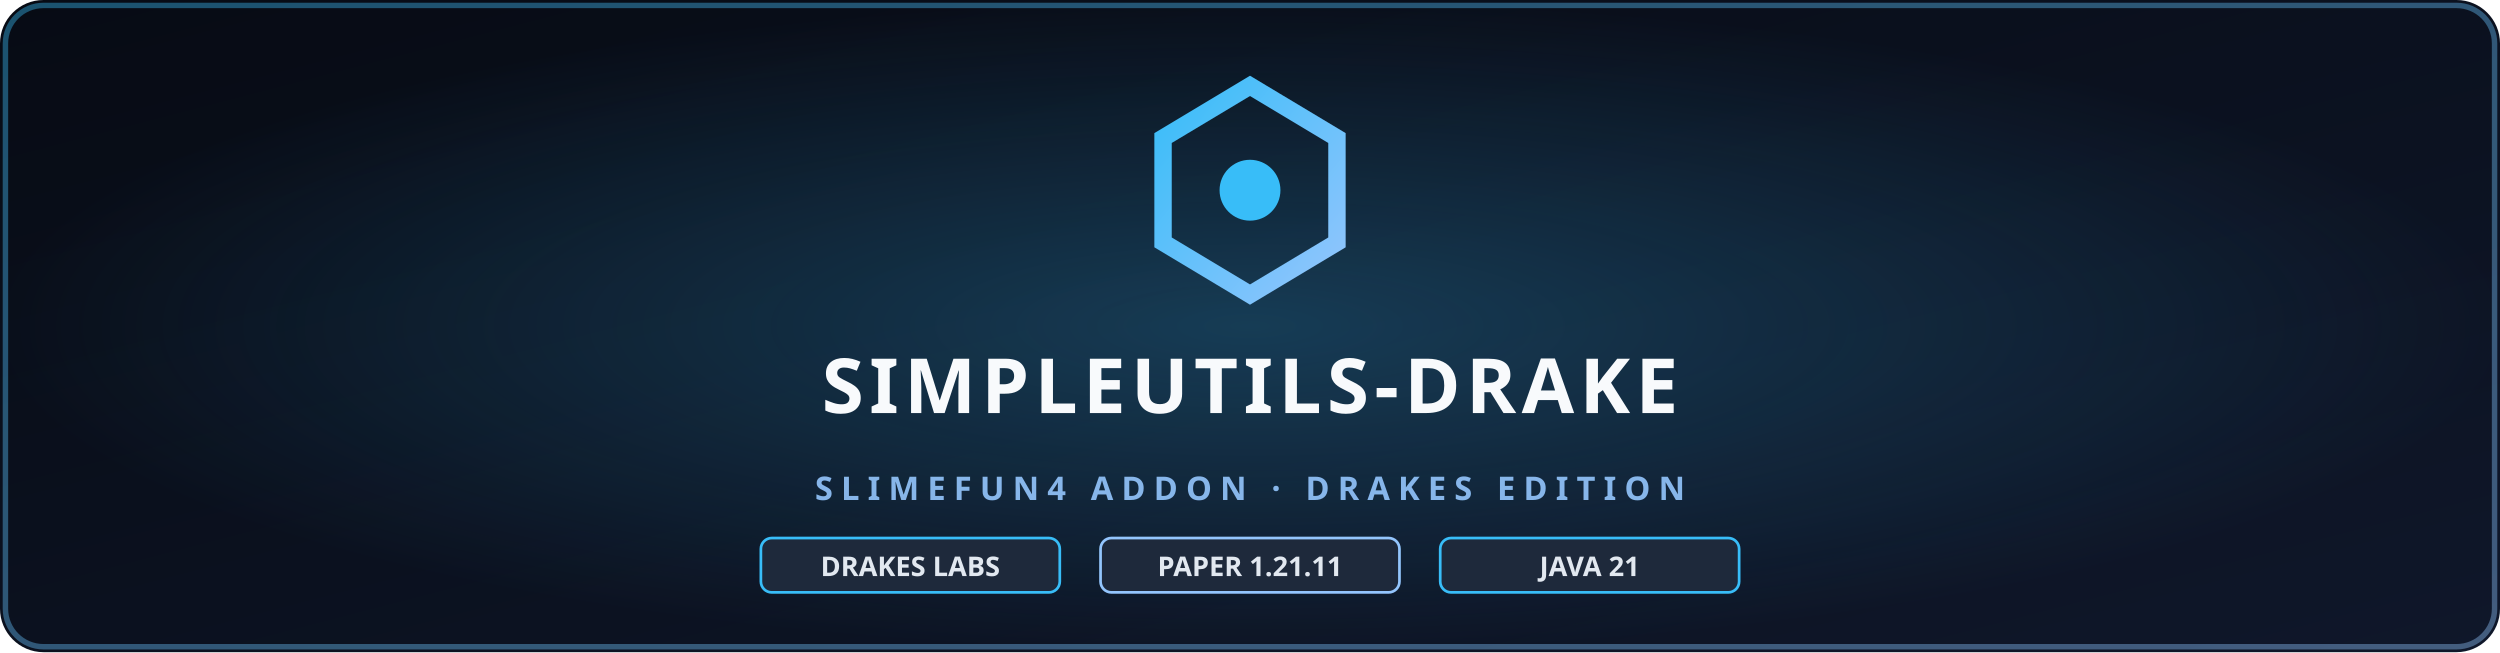
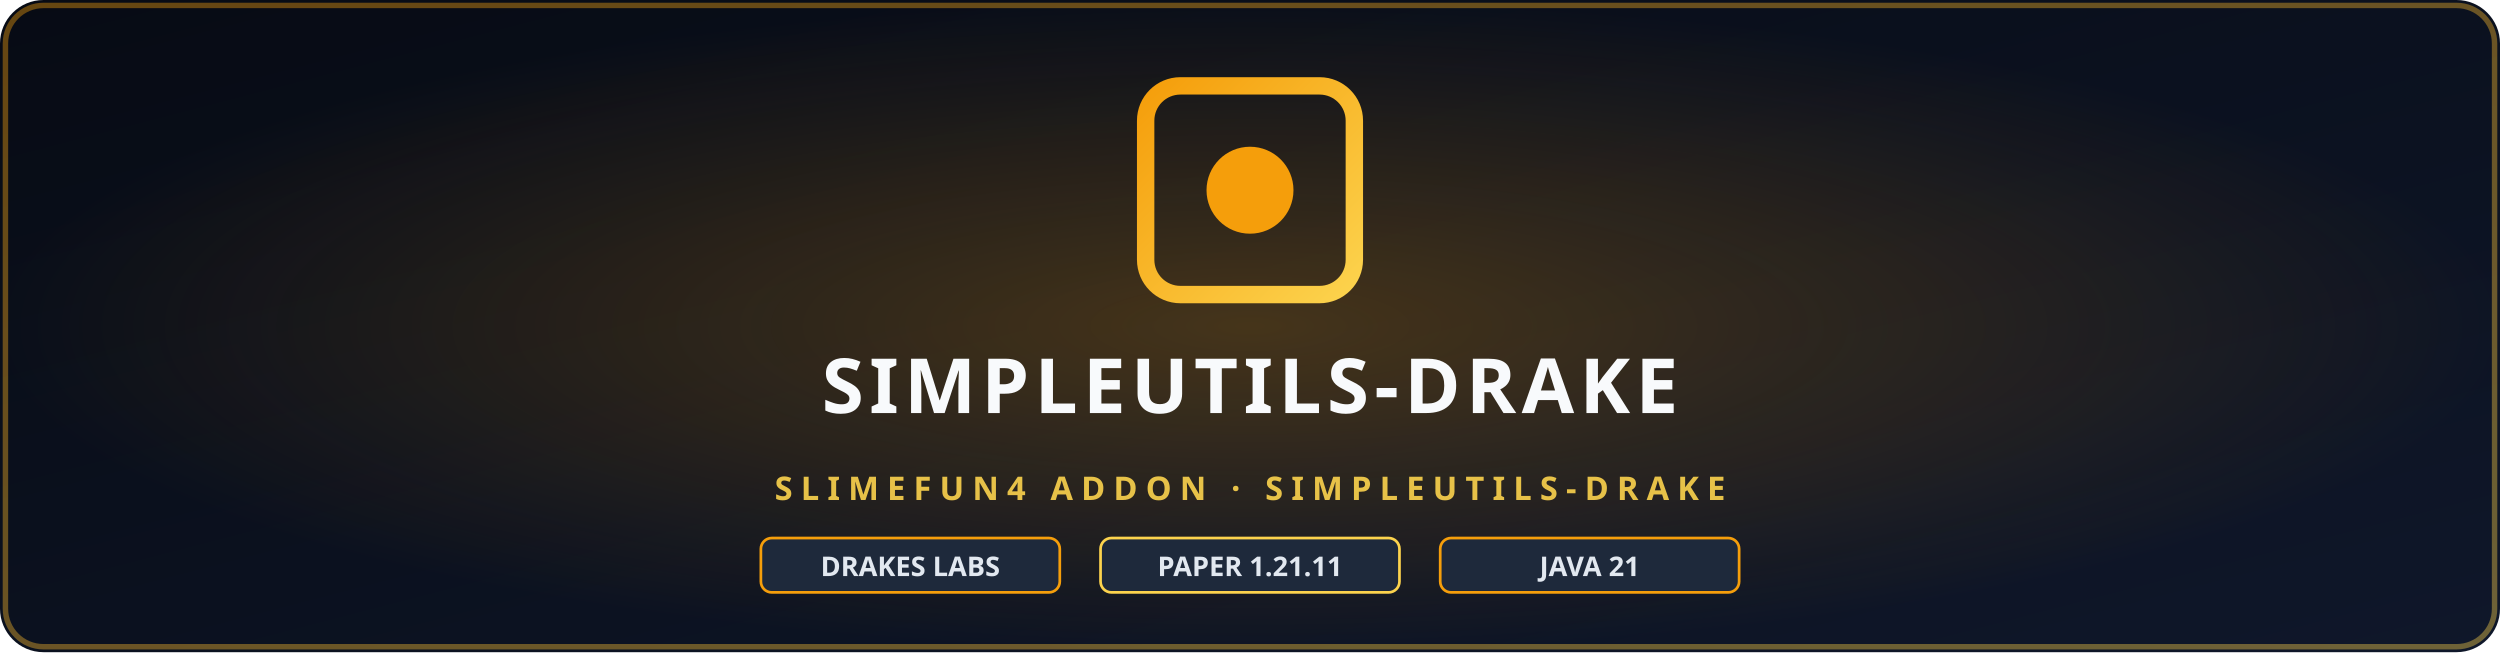
<svg xmlns="http://www.w3.org/2000/svg" viewBox="0 0 920 240" width="920" height="240" role="img" aria-label="SimpleUtils-drake Banner">
  <defs>
    <linearGradient id="bFondo" x1="0" y1="0" x2="1" y2="1">
      <stop offset="0%" stop-color="#070B14" />
      <stop offset="100%" stop-color="#0F172A" />
    </linearGradient>
    <linearGradient id="acG" x1="0" y1="0" x2="1" y2="1">
-       <stop offset="0%" stop-color="#38BDF8" />
-       <stop offset="100%" stop-color="#93C5FD" />
+       <stop offset="0%" stop-color="#F59E0B" />
+       <stop offset="100%" stop-color="#FCD34D" />
    </linearGradient>
    <radialGradient id="bHalo" cx="50%" cy="50%" r="50%">
-       <stop offset="0%" stop-color="#38BDF8" stop-opacity="0.25" />
-       <stop offset="100%" stop-color="#38BDF8" stop-opacity="0" />
+       <stop offset="0%" stop-color="#F59E0B" stop-opacity="0.25" />
+       <stop offset="100%" stop-color="#F59E0B" stop-opacity="0" />
    </radialGradient>
  </defs>
  <rect width="920" height="240" rx="16" fill="url(#bFondo)" />
  <rect width="920" height="240" rx="16" fill="url(#bHalo)" />
  <rect x="2" y="2" width="916" height="236" rx="14" fill="none" stroke="url(#acG)" stroke-width="2" opacity="0.4" />
  <g transform="translate(460,70) scale(1.6)">
-     <polygon points="0,-24 20,-12 20,12 0,24 -20,12 -20,-12" fill="none" stroke="url(#acG)" stroke-width="4" />
-     <circle cx="0" cy="0" r="7" fill="#38BDF8" />
+     <rect x="-24" y="-24" width="48" height="48" rx="8" fill="none" stroke="url(#acG)" stroke-width="4" />
+     <circle cx="0" cy="0" r="10" fill="#F59E0B" />
  </g>
  <text x="460" y="152" text-anchor="middle" font-family="'Segoe UI', system-ui, -apple-system, sans-serif" font-weight="900" font-size="28" fill="#F8FAFC" letter-spacing="2">
    SIMPLEUTILS-DRAKE
  </text>
-   <text x="460" y="184" text-anchor="middle" font-family="'Segoe UI', system-ui, -apple-system, sans-serif" font-weight="700" font-size="12" fill="#93C5FD" letter-spacing="3" opacity="0.9">
-     SLIMEFUN4 ADDON · DRAKES EDITION
+   <text x="460" y="184" text-anchor="middle" font-family="'Segoe UI', system-ui, -apple-system, sans-serif" font-weight="700" font-size="12" fill="#FCD34D" letter-spacing="3" opacity="0.9">
+     SLIMEFUN4 ADDON · SIMPLEUTILS-DRAKE
  </text>
  <g transform="translate(460, 210)">
-     <rect x="-180" y="-12" width="110" height="20" rx="4" fill="#1E293B" stroke="#38BDF8" stroke-width="1" />
+     <rect x="-180" y="-12" width="110" height="20" rx="4" fill="#1E293B" stroke="#F59E0B" stroke-width="1" />
    <text x="-125" y="2" text-anchor="middle" font-family="sans-serif" font-size="10" font-weight="700" fill="#E2E8F0">DRAKES LABS</text>
-     <rect x="-55" y="-12" width="110" height="20" rx="4" fill="#1E293B" stroke="#93C5FD" stroke-width="1" />
+     <rect x="-55" y="-12" width="110" height="20" rx="4" fill="#1E293B" stroke="#FCD34D" stroke-width="1" />
    <text x="0" y="2" text-anchor="middle" font-family="sans-serif" font-size="10" font-weight="700" fill="#E2E8F0">PAPER 1.21.11</text>
-     <rect x="70" y="-12" width="110" height="20" rx="4" fill="#1E293B" stroke="#38BDF8" stroke-width="1" />
+     <rect x="70" y="-12" width="110" height="20" rx="4" fill="#1E293B" stroke="#F59E0B" stroke-width="1" />
    <text x="125" y="2" text-anchor="middle" font-family="sans-serif" font-size="10" font-weight="700" fill="#E2E8F0">JAVA 21</text>
  </g>
</svg>
